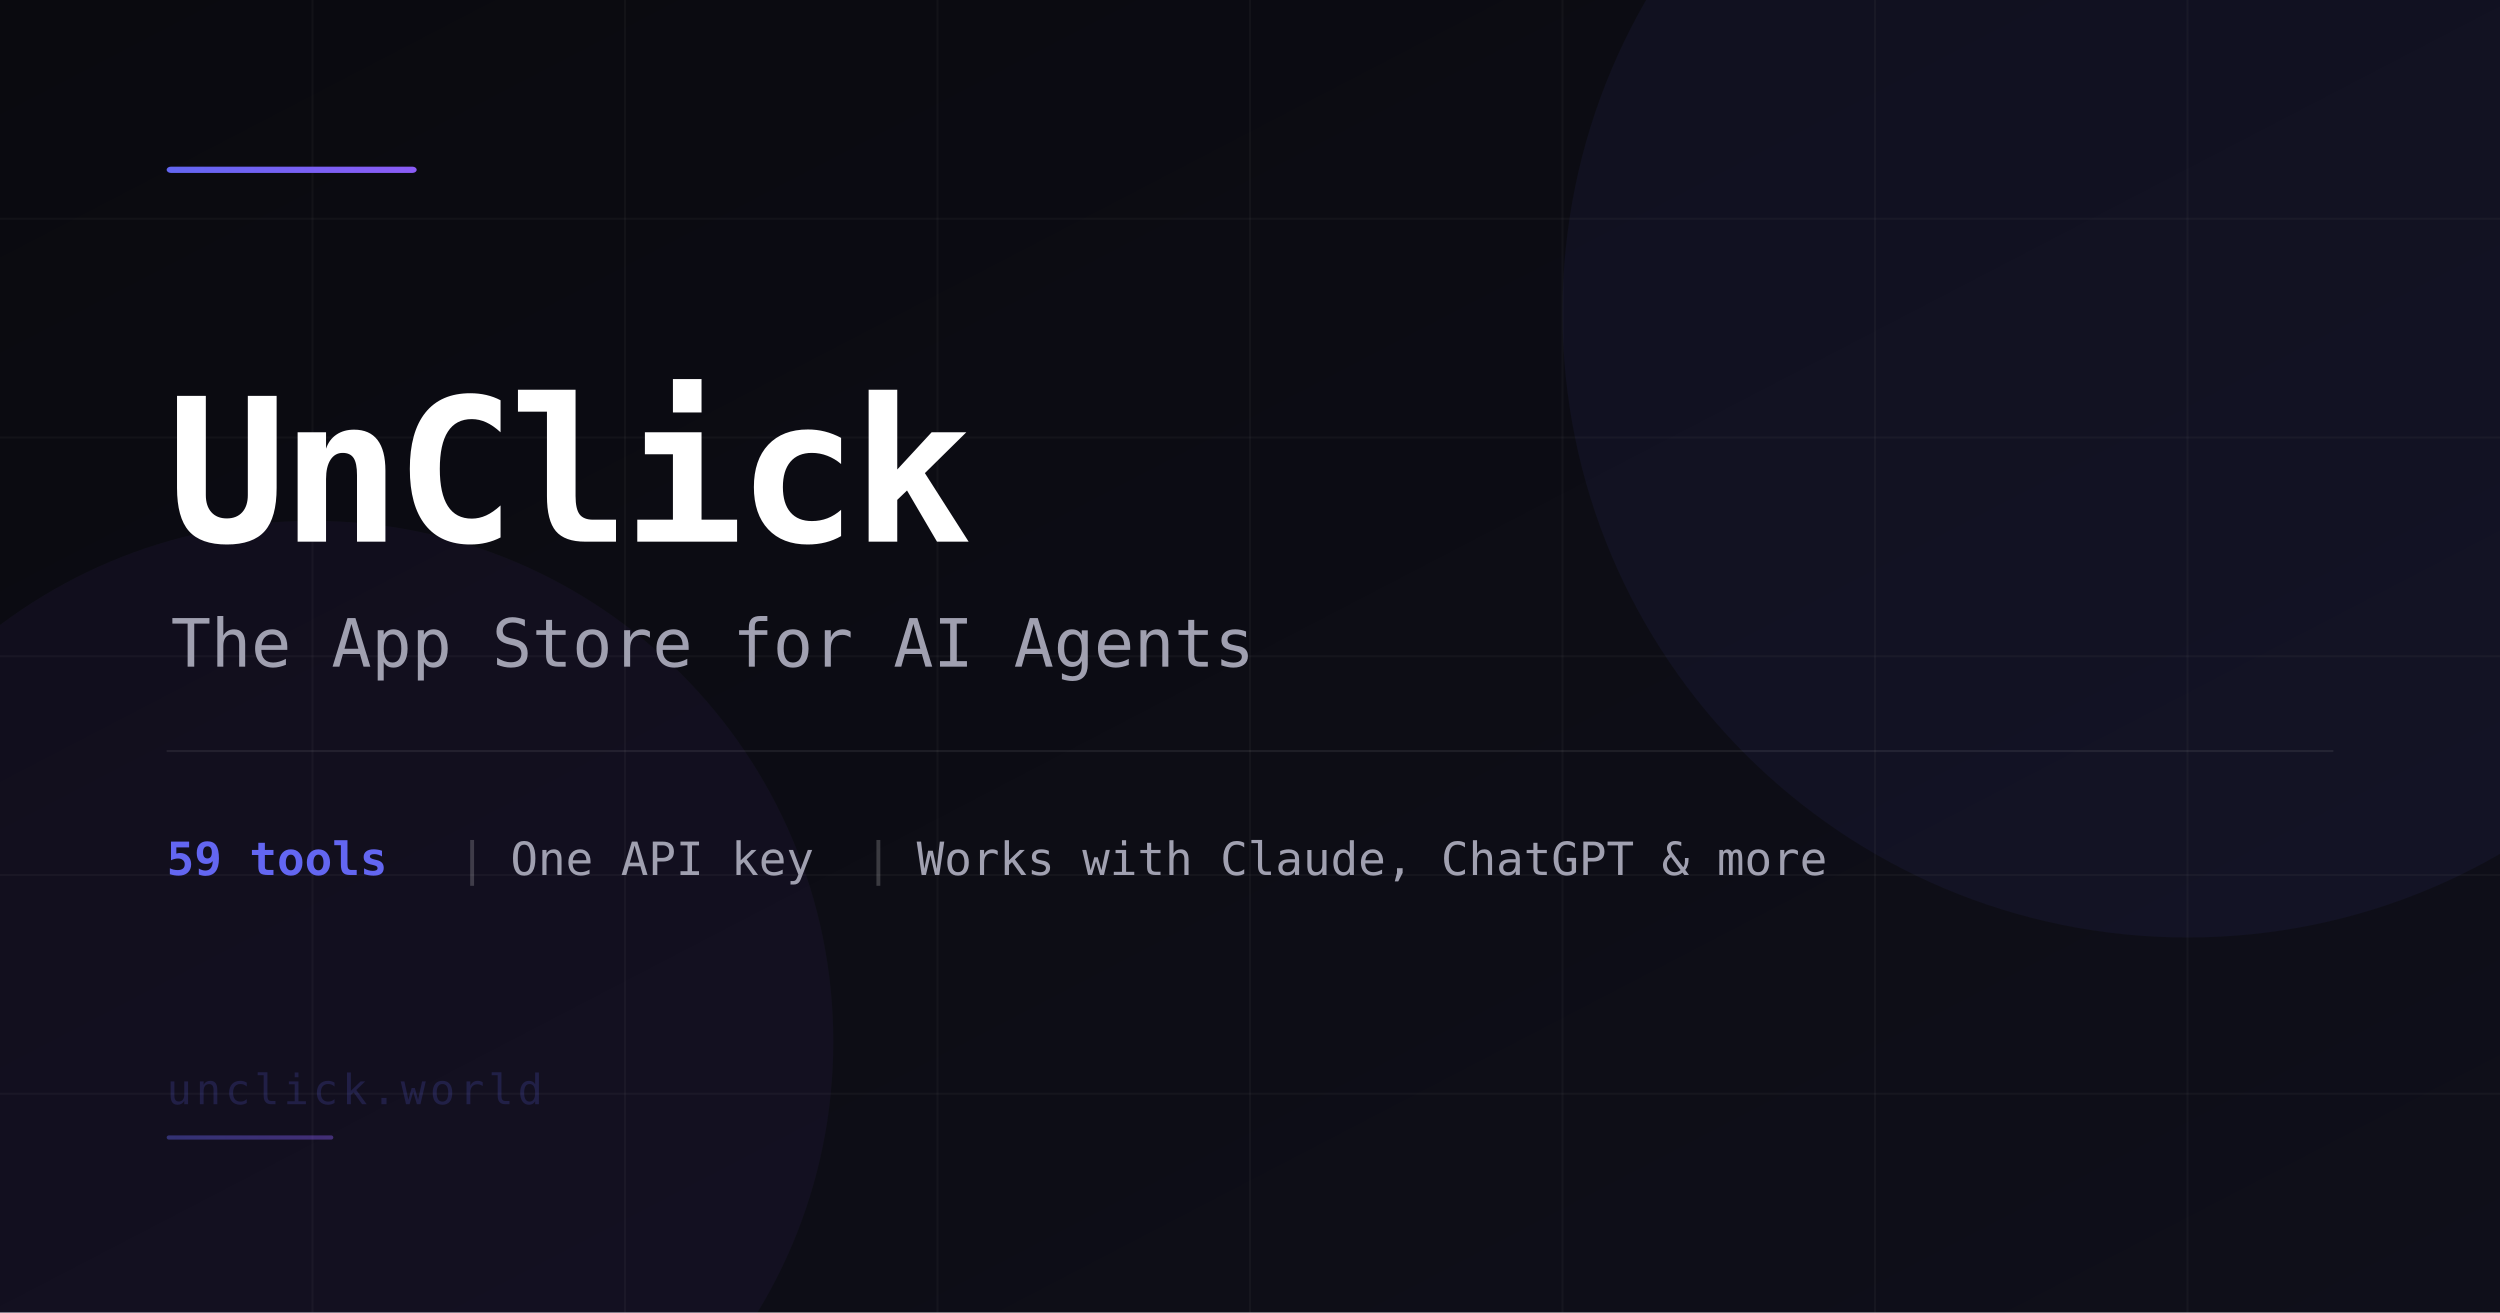
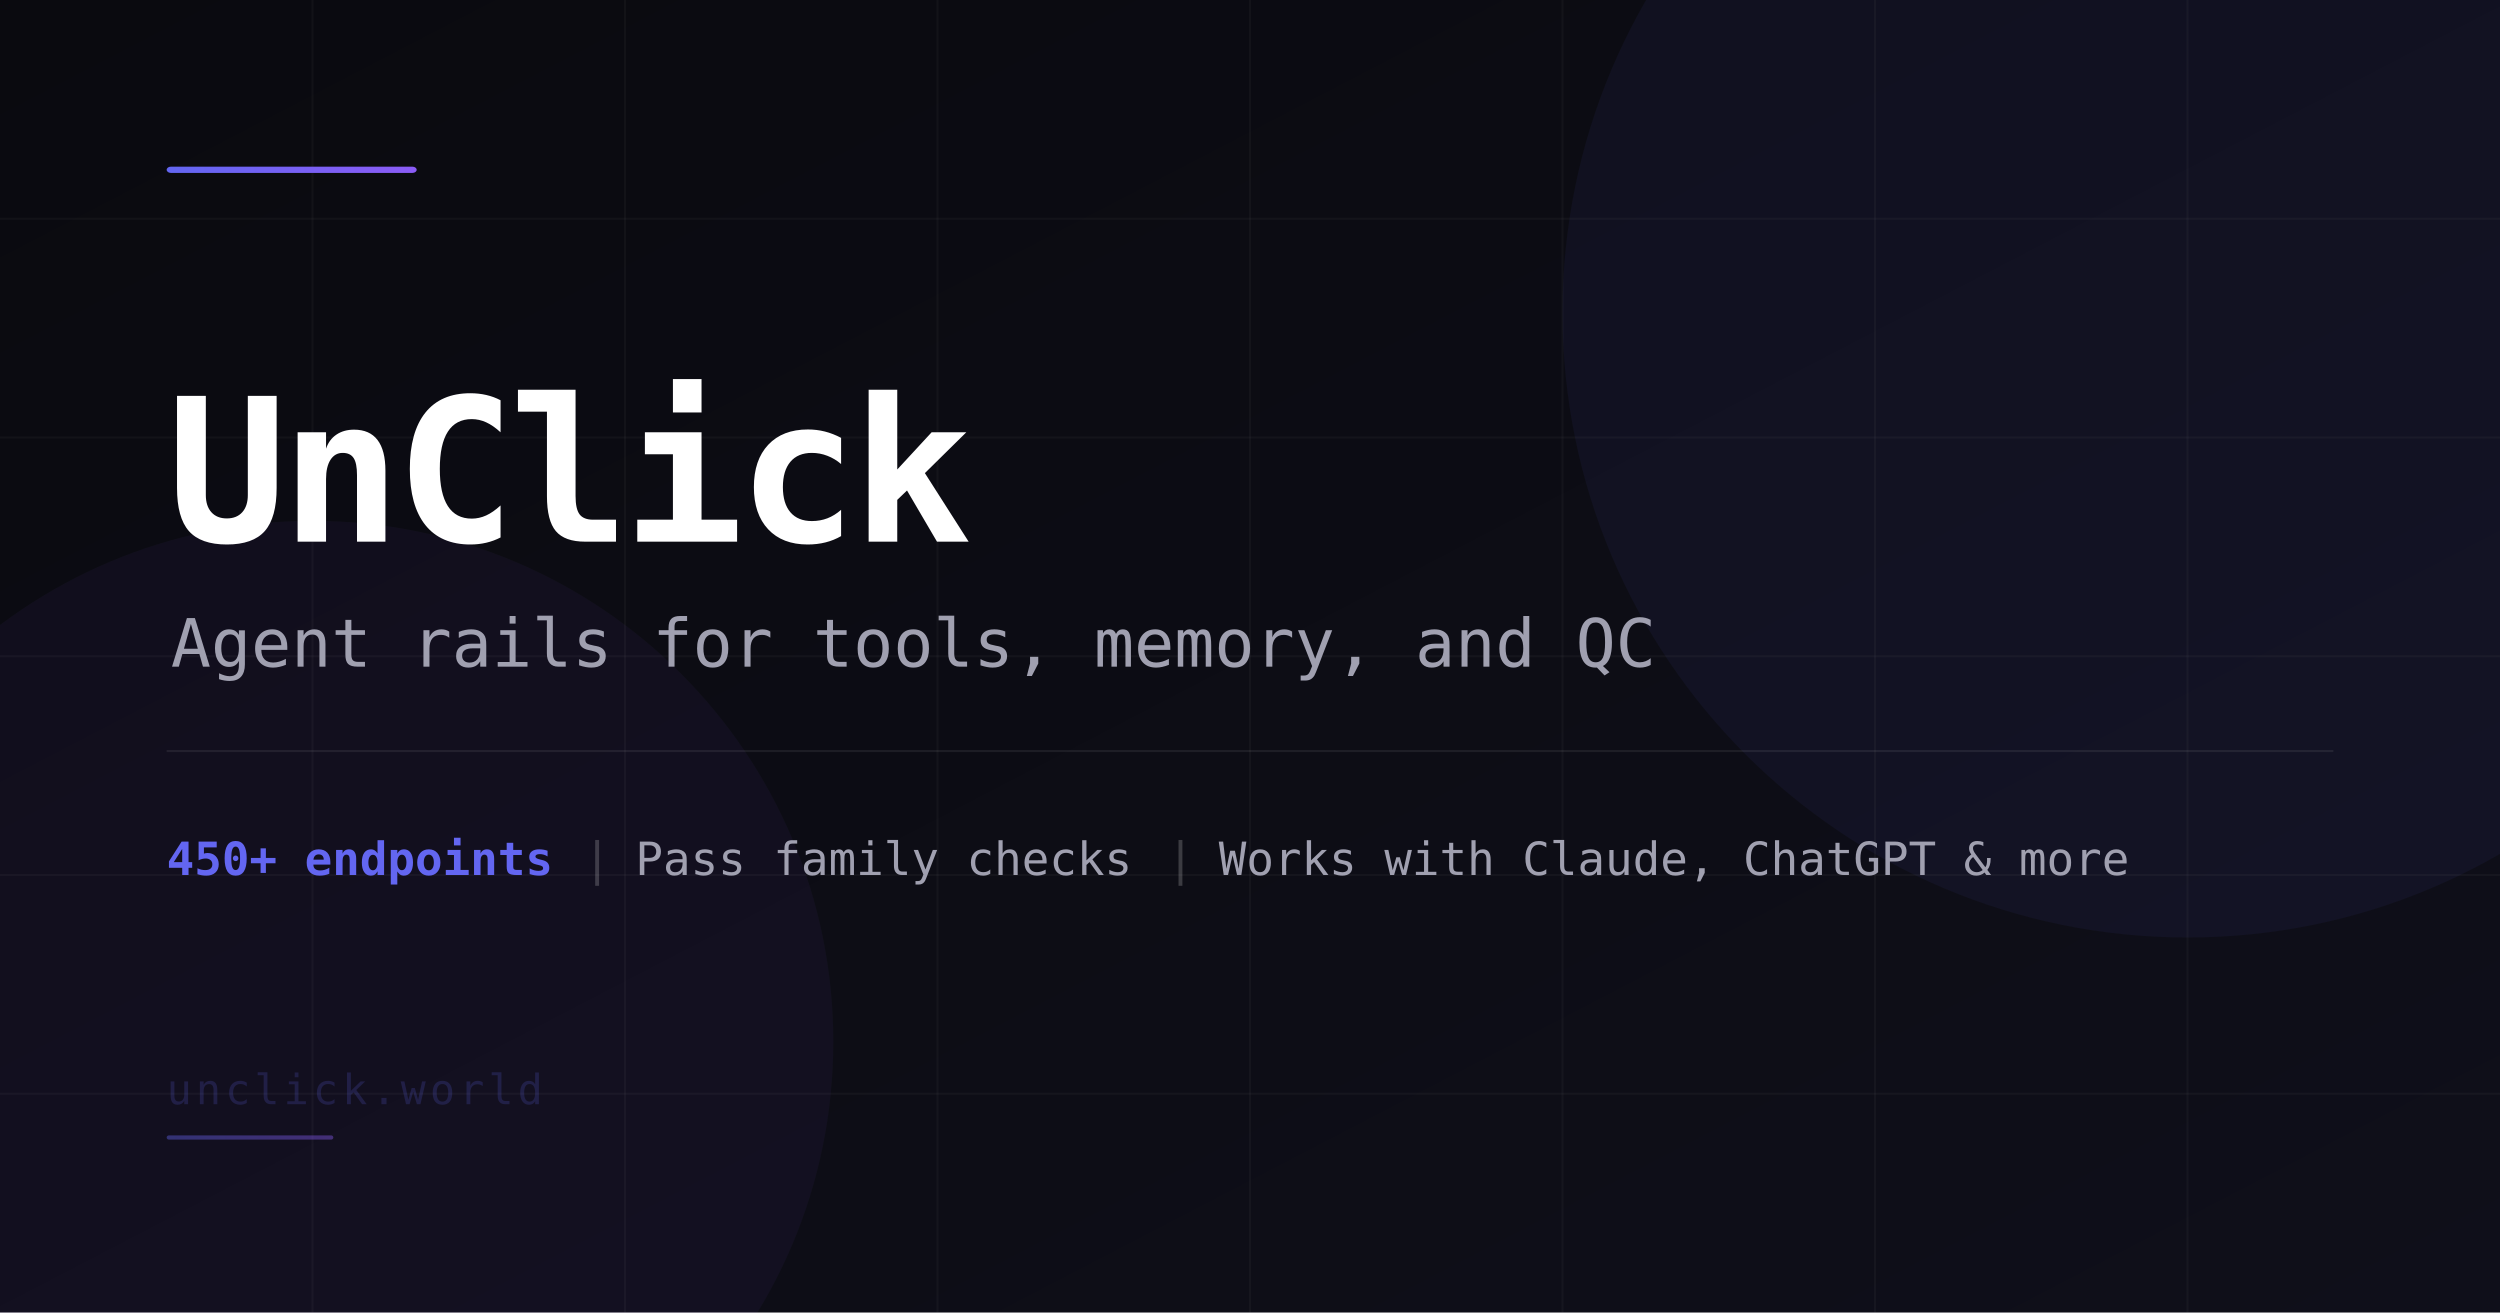
<svg xmlns="http://www.w3.org/2000/svg" width="1200" height="630" viewBox="0 0 1200 630">
  <defs>
    <linearGradient id="bg" x1="0%" y1="0%" x2="100%" y2="100%">
      <stop offset="0%" style="stop-color:#0a0a0f" />
      <stop offset="100%" style="stop-color:#0f0f1a" />
    </linearGradient>
    <linearGradient id="accent" x1="0%" y1="0%" x2="100%" y2="0%">
      <stop offset="0%" style="stop-color:#6366f1" />
      <stop offset="100%" style="stop-color:#8b5cf6" />
    </linearGradient>
  </defs>
  <rect width="1200" height="630" fill="url(#bg)" />
  <g stroke="#ffffff08" stroke-width="1">
    <line x1="0" y1="105" x2="1200" y2="105" />
    <line x1="0" y1="210" x2="1200" y2="210" />
    <line x1="0" y1="315" x2="1200" y2="315" />
    <line x1="0" y1="420" x2="1200" y2="420" />
    <line x1="0" y1="525" x2="1200" y2="525" />
    <line x1="150" y1="0" x2="150" y2="630" />
    <line x1="300" y1="0" x2="300" y2="630" />
    <line x1="450" y1="0" x2="450" y2="630" />
    <line x1="600" y1="0" x2="600" y2="630" />
    <line x1="750" y1="0" x2="750" y2="630" />
    <line x1="900" y1="0" x2="900" y2="630" />
    <line x1="1050" y1="0" x2="1050" y2="630" />
  </g>
  <circle cx="1050" cy="150" r="300" fill="#6366f1" opacity="0.06" />
  <circle cx="150" cy="500" r="250" fill="#8b5cf6" opacity="0.05" />
  <rect x="80" y="80" width="120" height="3" rx="2" fill="url(#accent)" />
  <text x="80" y="260" font-family="ui-monospace, 'SF Mono', Menlo, monospace" font-size="96" font-weight="700" fill="#ffffff" letter-spacing="-3">UnClick</text>
-   <text x="82" y="320" font-family="ui-monospace, 'SF Mono', Menlo, monospace" font-size="32" font-weight="400" fill="#a0a0b0" letter-spacing="0">The App Store for AI Agents</text>
+   <text x="82" y="320" font-family="ui-monospace, 'SF Mono', Menlo, monospace" font-size="32" font-weight="400" fill="#a0a0b0" letter-spacing="0">Agent rails for tools, memory, and QC</text>
  <rect x="80" y="360" width="1040" height="1" fill="#ffffff12" />
-   <text x="80" y="420" font-family="ui-monospace, 'SF Mono', Menlo, monospace" font-size="22" fill="#6366f1" font-weight="600">59 tools</text>
-   <text x="220" y="420" font-family="ui-monospace, 'SF Mono', Menlo, monospace" font-size="22" fill="#ffffff30">|</text>
-   <text x="245" y="420" font-family="ui-monospace, 'SF Mono', Menlo, monospace" font-size="22" fill="#a0a0b0">One API key</text>
-   <text x="415" y="420" font-family="ui-monospace, 'SF Mono', Menlo, monospace" font-size="22" fill="#ffffff30">|</text>
-   <text x="440" y="420" font-family="ui-monospace, 'SF Mono', Menlo, monospace" font-size="22" fill="#a0a0b0">Works with Claude, ChatGPT &amp; more</text>
+   <text x="80" y="420" font-family="ui-monospace, 'SF Mono', Menlo, monospace" font-size="22" fill="#6366f1" font-weight="600">450+ endpoints</text>
+   <text x="280" y="420" font-family="ui-monospace, 'SF Mono', Menlo, monospace" font-size="22" fill="#ffffff30">|</text>
+   <text x="305" y="420" font-family="ui-monospace, 'SF Mono', Menlo, monospace" font-size="22" fill="#a0a0b0">Pass family checks</text>
+   <text x="560" y="420" font-family="ui-monospace, 'SF Mono', Menlo, monospace" font-size="22" fill="#ffffff30">|</text>
+   <text x="585" y="420" font-family="ui-monospace, 'SF Mono', Menlo, monospace" font-size="22" fill="#a0a0b0">Works with Claude, ChatGPT &amp; more</text>
  <text x="80" y="530" font-family="ui-monospace, 'SF Mono', Menlo, monospace" font-size="20" fill="#6366f130" letter-spacing="2">unclick.world</text>
  <rect x="80" y="545" width="80" height="2" rx="1" fill="url(#accent)" opacity="0.4" />
</svg>
